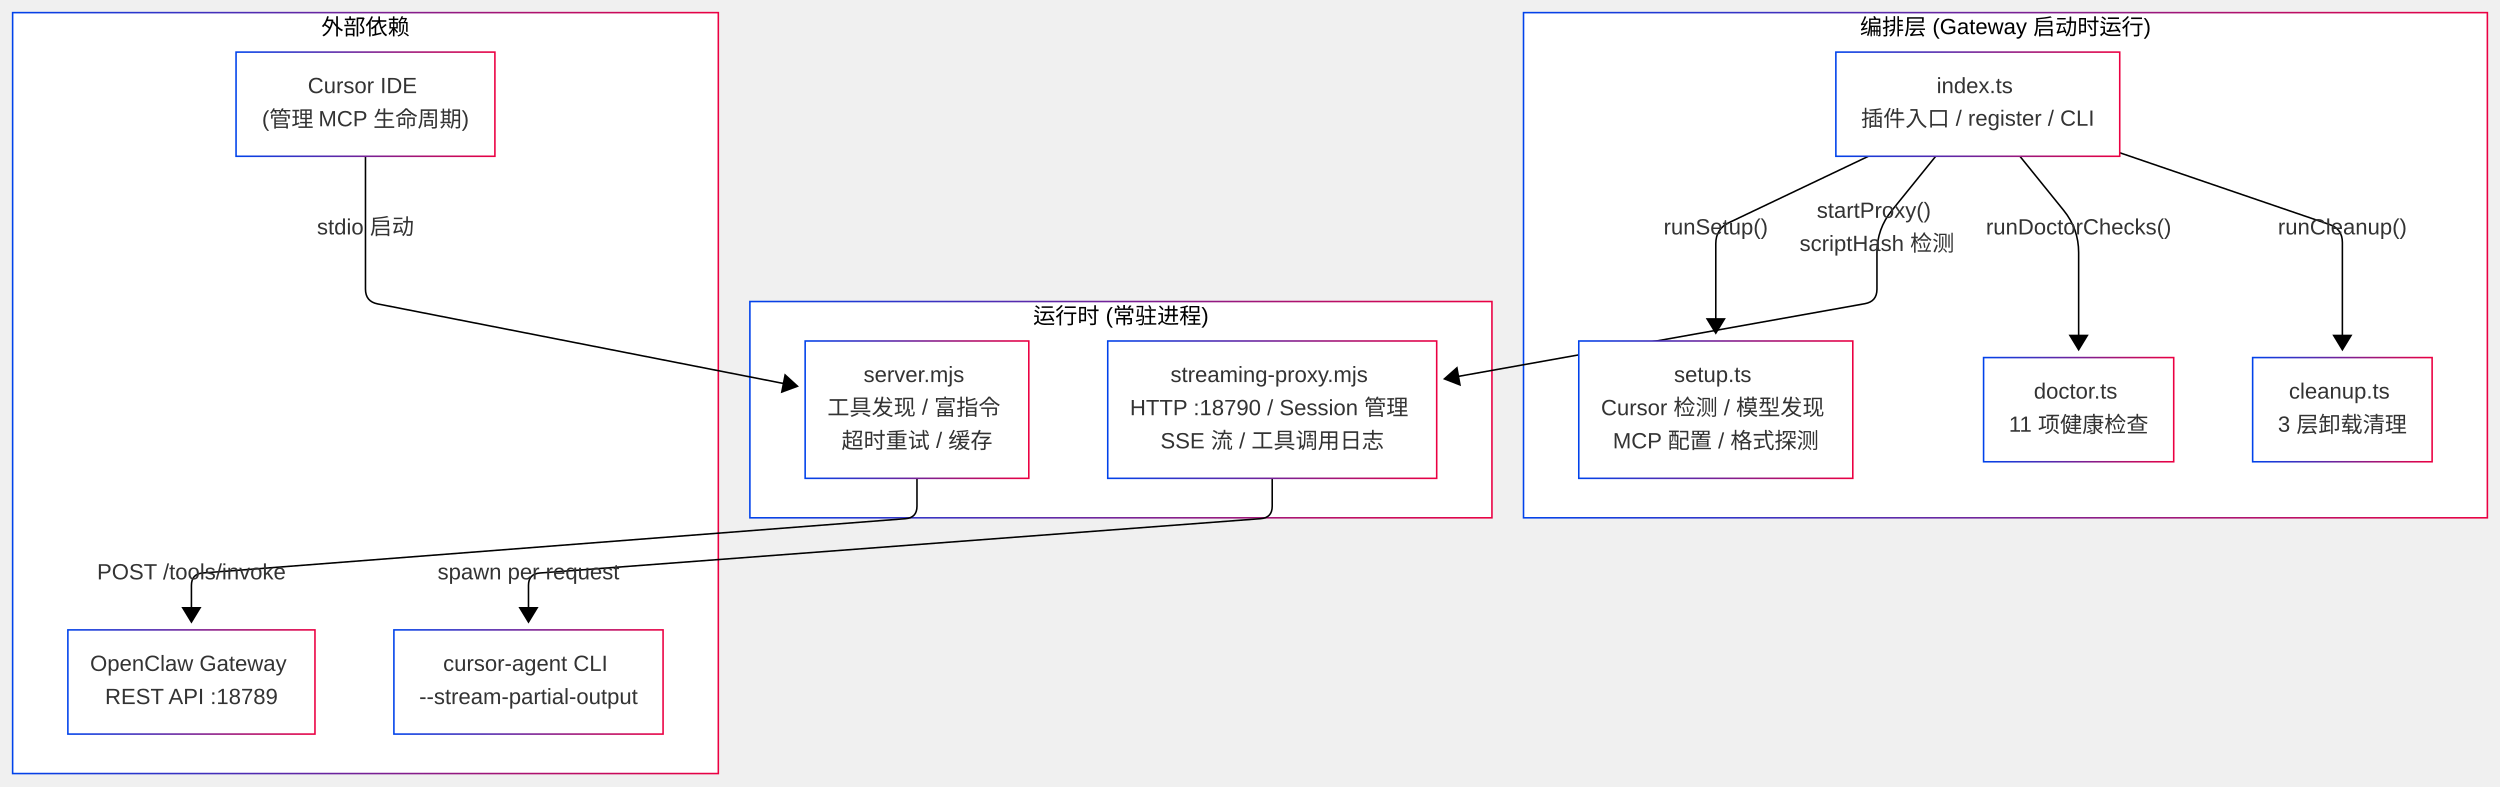
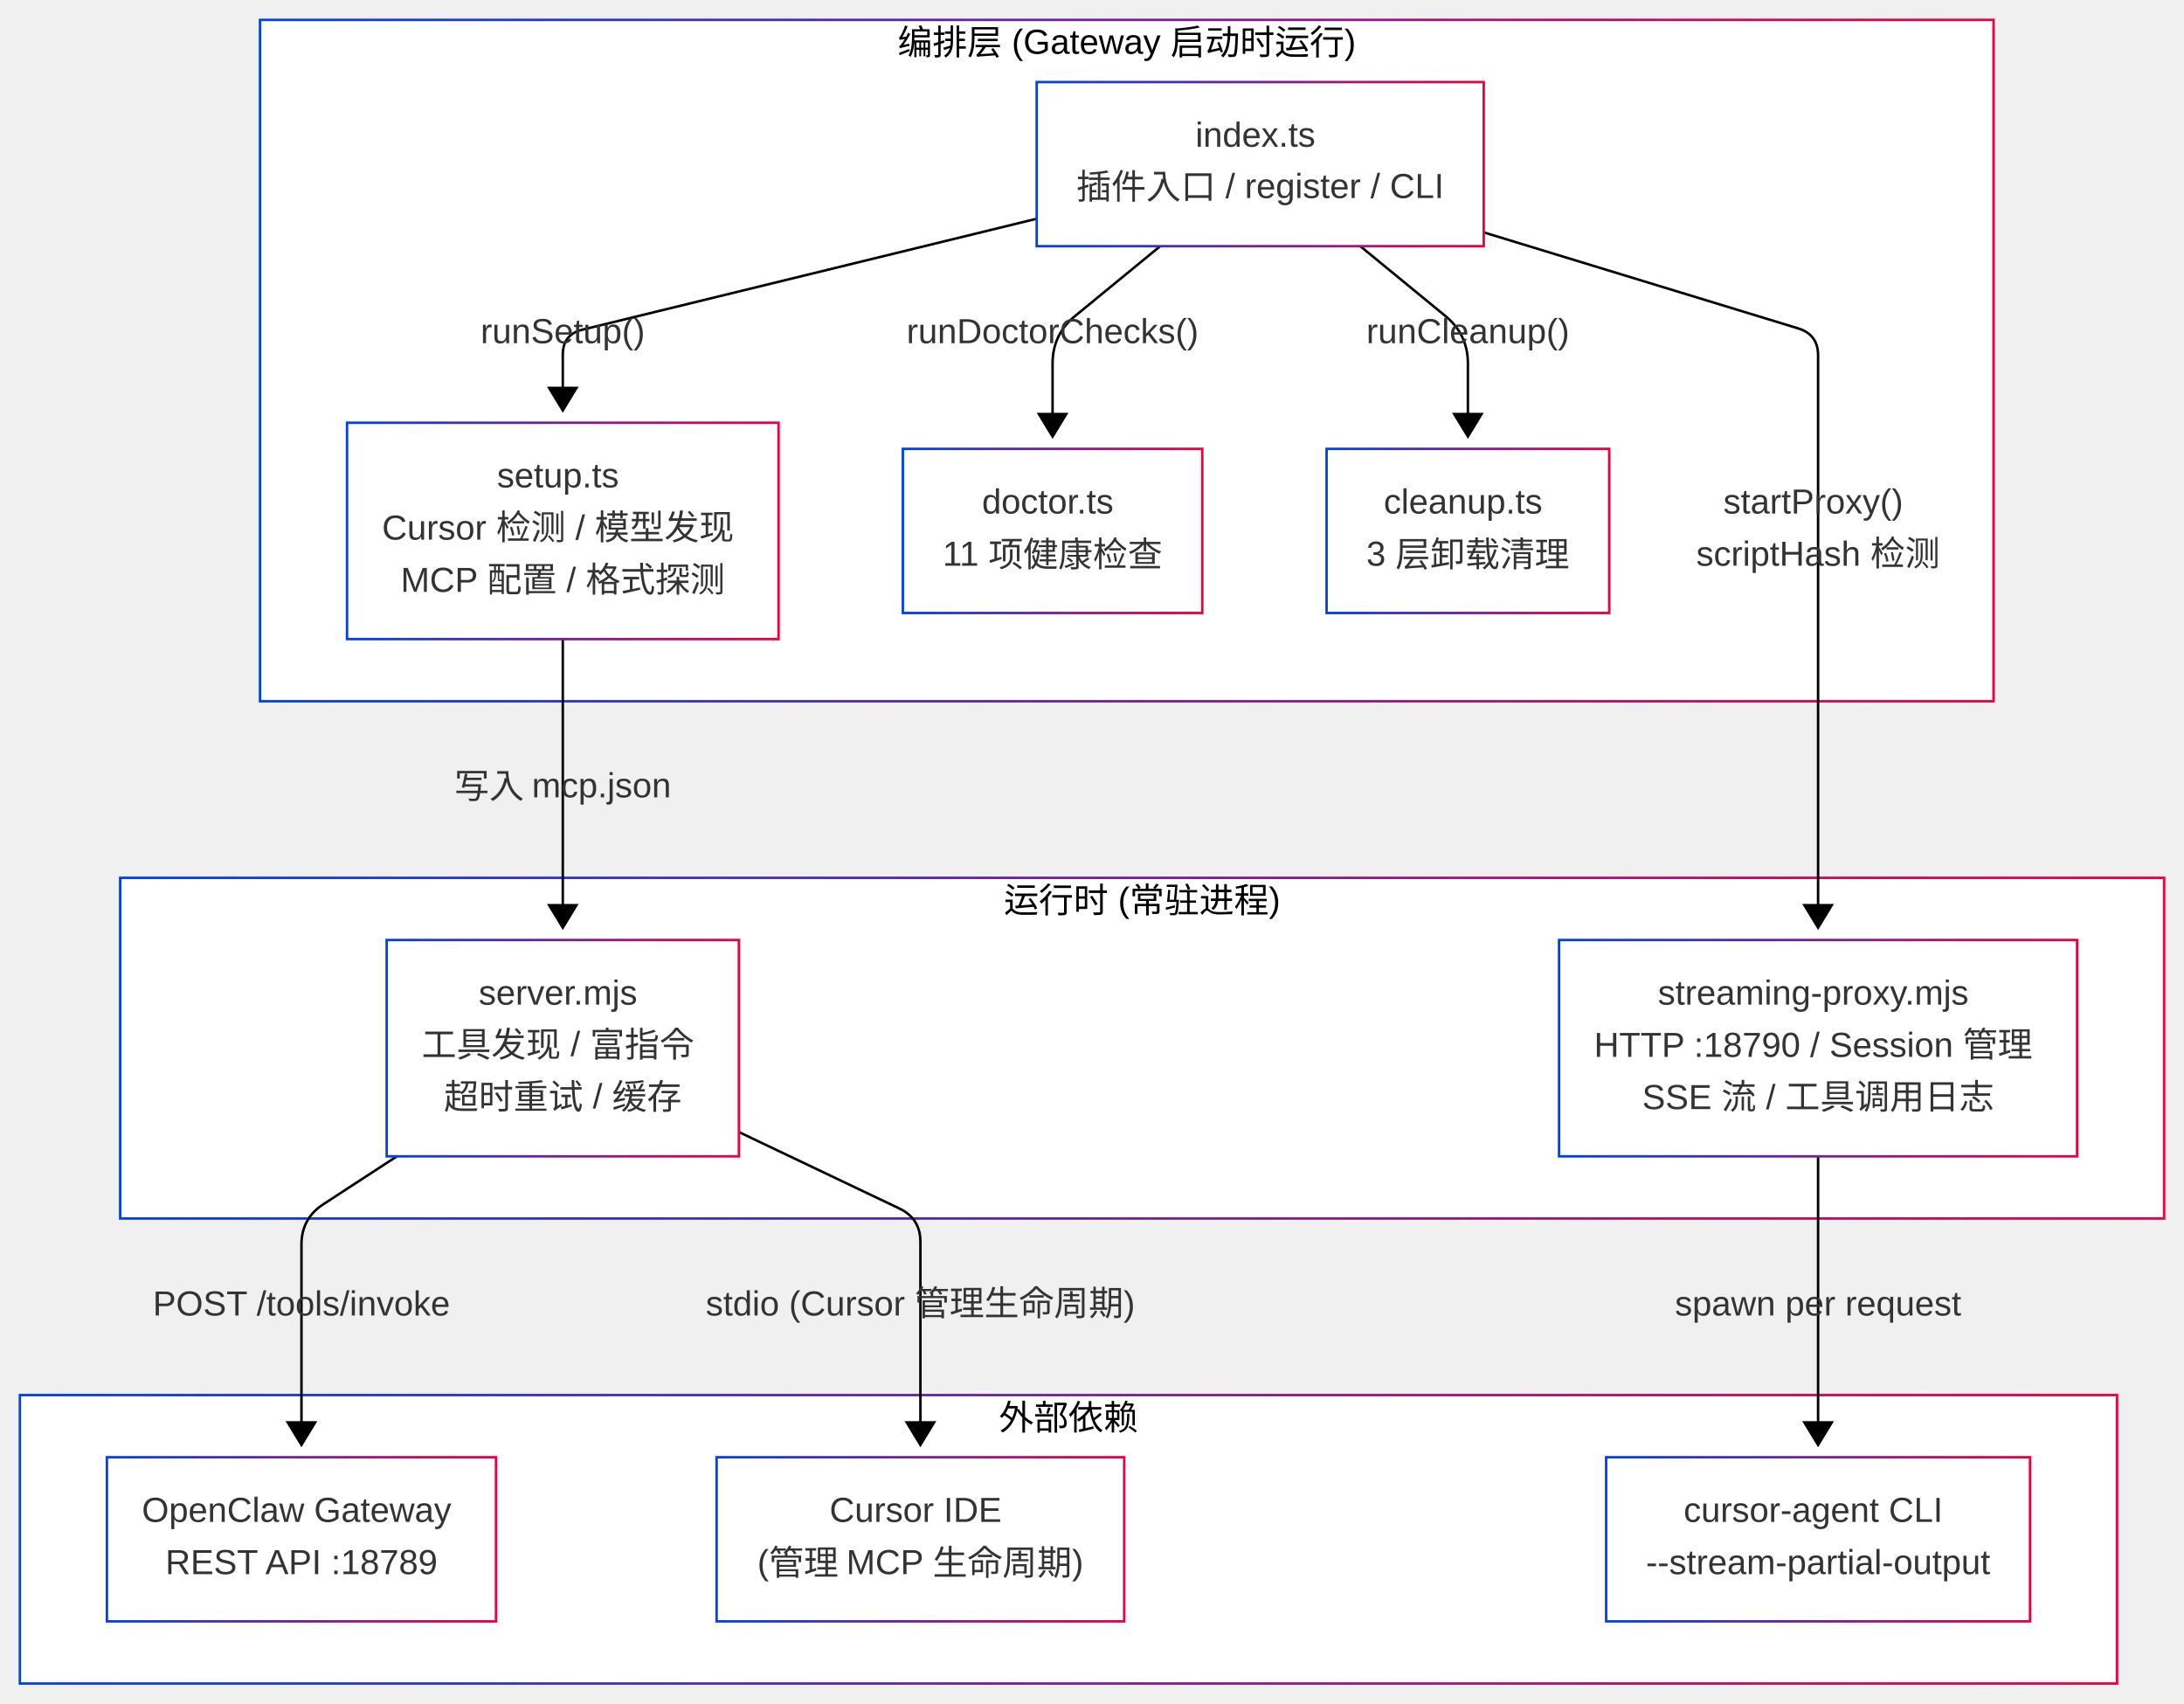
- <svg xmlns="http://www.w3.org/2000/svg" id="mermaid-a3adf415-9210-4a4b-8011-fb3ff4050f93" width="1583.609" class="flowchart" style="" viewBox="0 0 1583.609 498" height="498">
-   <style>#mermaid-a3adf415-9210-4a4b-8011-fb3ff4050f93{font-family:arial,sans-serif;font-size:14px;fill:#333;}#mermaid-a3adf415-9210-4a4b-8011-fb3ff4050f93 .edge-animation-slow{stroke-dasharray:9,5!important;stroke-dashoffset:900;stroke-linecap:round;}#mermaid-a3adf415-9210-4a4b-8011-fb3ff4050f93 .edge-animation-fast{stroke-dasharray:9,5!important;stroke-dashoffset:900;stroke-linecap:round;}#mermaid-a3adf415-9210-4a4b-8011-fb3ff4050f93 .error-icon{fill:#ffffff;}#mermaid-a3adf415-9210-4a4b-8011-fb3ff4050f93 .error-text{fill:#000000;stroke:#000000;}#mermaid-a3adf415-9210-4a4b-8011-fb3ff4050f93 .edge-thickness-normal{stroke-width:1px;}#mermaid-a3adf415-9210-4a4b-8011-fb3ff4050f93 .edge-thickness-thick{stroke-width:3.5px;}#mermaid-a3adf415-9210-4a4b-8011-fb3ff4050f93 .edge-pattern-solid{stroke-dasharray:0;}#mermaid-a3adf415-9210-4a4b-8011-fb3ff4050f93 .edge-thickness-invisible{stroke-width:0;fill:none;}#mermaid-a3adf415-9210-4a4b-8011-fb3ff4050f93 .edge-pattern-dashed{stroke-dasharray:3;}#mermaid-a3adf415-9210-4a4b-8011-fb3ff4050f93 .edge-pattern-dotted{stroke-dasharray:2;}#mermaid-a3adf415-9210-4a4b-8011-fb3ff4050f93 .marker{fill:#000000;stroke:#000000;}#mermaid-a3adf415-9210-4a4b-8011-fb3ff4050f93 .marker.cross{stroke:#000000;}#mermaid-a3adf415-9210-4a4b-8011-fb3ff4050f93 svg{font-family:arial,sans-serif;font-size:14px;}#mermaid-a3adf415-9210-4a4b-8011-fb3ff4050f93 p{margin:0;}#mermaid-a3adf415-9210-4a4b-8011-fb3ff4050f93 .label{font-family:arial,sans-serif;color:#333;}#mermaid-a3adf415-9210-4a4b-8011-fb3ff4050f93 .cluster-label text{fill:#000000;}#mermaid-a3adf415-9210-4a4b-8011-fb3ff4050f93 .cluster-label span{color:#000000;}#mermaid-a3adf415-9210-4a4b-8011-fb3ff4050f93 .cluster-label span p{background-color:transparent;}#mermaid-a3adf415-9210-4a4b-8011-fb3ff4050f93 .label text,#mermaid-a3adf415-9210-4a4b-8011-fb3ff4050f93 span{fill:#333;color:#333;}#mermaid-a3adf415-9210-4a4b-8011-fb3ff4050f93 .node rect,#mermaid-a3adf415-9210-4a4b-8011-fb3ff4050f93 .node circle,#mermaid-a3adf415-9210-4a4b-8011-fb3ff4050f93 .node ellipse,#mermaid-a3adf415-9210-4a4b-8011-fb3ff4050f93 .node polygon,#mermaid-a3adf415-9210-4a4b-8011-fb3ff4050f93 .node path{fill:#ffffff;stroke:#000000;stroke-width:1px;}#mermaid-a3adf415-9210-4a4b-8011-fb3ff4050f93 .rough-node .label text,#mermaid-a3adf415-9210-4a4b-8011-fb3ff4050f93 .node .label text,#mermaid-a3adf415-9210-4a4b-8011-fb3ff4050f93 .image-shape .label,#mermaid-a3adf415-9210-4a4b-8011-fb3ff4050f93 .icon-shape .label{text-anchor:middle;}#mermaid-a3adf415-9210-4a4b-8011-fb3ff4050f93 .node .katex path{fill:#000;stroke:#000;stroke-width:1px;}#mermaid-a3adf415-9210-4a4b-8011-fb3ff4050f93 .rough-node .label,#mermaid-a3adf415-9210-4a4b-8011-fb3ff4050f93 .node .label,#mermaid-a3adf415-9210-4a4b-8011-fb3ff4050f93 .image-shape .label,#mermaid-a3adf415-9210-4a4b-8011-fb3ff4050f93 .icon-shape .label{text-align:center;}#mermaid-a3adf415-9210-4a4b-8011-fb3ff4050f93 .node.clickable{cursor:pointer;}#mermaid-a3adf415-9210-4a4b-8011-fb3ff4050f93 .root .anchor path{fill:#000000!important;stroke-width:0;stroke:#000000;}#mermaid-a3adf415-9210-4a4b-8011-fb3ff4050f93 .arrowheadPath{fill:#000000;}#mermaid-a3adf415-9210-4a4b-8011-fb3ff4050f93 .edgePath .path{stroke:#000000;stroke-width:1px;}#mermaid-a3adf415-9210-4a4b-8011-fb3ff4050f93 .flowchart-link{stroke:#000000;fill:none;}#mermaid-a3adf415-9210-4a4b-8011-fb3ff4050f93 .edgeLabel{background-color:#E9E9F1;text-align:center;}#mermaid-a3adf415-9210-4a4b-8011-fb3ff4050f93 .edgeLabel p{background-color:#E9E9F1;}#mermaid-a3adf415-9210-4a4b-8011-fb3ff4050f93 .edgeLabel rect{opacity:0.5;background-color:#E9E9F1;fill:#E9E9F1;}#mermaid-a3adf415-9210-4a4b-8011-fb3ff4050f93 .labelBkg{background-color:#e9e9f1;}#mermaid-a3adf415-9210-4a4b-8011-fb3ff4050f93 .cluster rect{fill:#ffffff;stroke:#e6e6e6;stroke-width:1px;}#mermaid-a3adf415-9210-4a4b-8011-fb3ff4050f93 .cluster text{fill:#000000;}#mermaid-a3adf415-9210-4a4b-8011-fb3ff4050f93 .cluster span{color:#000000;}#mermaid-a3adf415-9210-4a4b-8011-fb3ff4050f93 div.mermaidTooltip{position:absolute;text-align:center;max-width:200px;padding:2px;font-family:arial,sans-serif;font-size:12px;background:#ffffff;border:1px solid #e6e6e6;border-radius:2px;pointer-events:none;z-index:100;}#mermaid-a3adf415-9210-4a4b-8011-fb3ff4050f93 .flowchartTitleText{text-anchor:middle;font-size:18px;fill:#333;}#mermaid-a3adf415-9210-4a4b-8011-fb3ff4050f93 rect.text{fill:none;stroke-width:0;}#mermaid-a3adf415-9210-4a4b-8011-fb3ff4050f93 .icon-shape,#mermaid-a3adf415-9210-4a4b-8011-fb3ff4050f93 .image-shape{background-color:#E9E9F1;text-align:center;}#mermaid-a3adf415-9210-4a4b-8011-fb3ff4050f93 .icon-shape p,#mermaid-a3adf415-9210-4a4b-8011-fb3ff4050f93 .image-shape p{background-color:#E9E9F1;padding:2px;}#mermaid-a3adf415-9210-4a4b-8011-fb3ff4050f93 .icon-shape rect,#mermaid-a3adf415-9210-4a4b-8011-fb3ff4050f93 .image-shape rect{opacity:0.5;background-color:#E9E9F1;fill:#E9E9F1;}#mermaid-a3adf415-9210-4a4b-8011-fb3ff4050f93 .label-icon{display:inline-block;height:1em;overflow:visible;vertical-align:-0.125em;}#mermaid-a3adf415-9210-4a4b-8011-fb3ff4050f93 .node .label-icon path{fill:currentColor;stroke:revert;stroke-width:revert;}#mermaid-a3adf415-9210-4a4b-8011-fb3ff4050f93 .node .neo-node{stroke:#000000;}#mermaid-a3adf415-9210-4a4b-8011-fb3ff4050f93 [data-look="neo"].node rect,#mermaid-a3adf415-9210-4a4b-8011-fb3ff4050f93 [data-look="neo"].cluster rect,#mermaid-a3adf415-9210-4a4b-8011-fb3ff4050f93 [data-look="neo"].node polygon{stroke:url(#mermaid-a3adf415-9210-4a4b-8011-fb3ff4050f93-gradient);}#mermaid-a3adf415-9210-4a4b-8011-fb3ff4050f93 [data-look="neo"].node path{stroke:url(#mermaid-a3adf415-9210-4a4b-8011-fb3ff4050f93-gradient);stroke-width:1;}#mermaid-a3adf415-9210-4a4b-8011-fb3ff4050f93 [data-look="neo"].node .outer-path{}#mermaid-a3adf415-9210-4a4b-8011-fb3ff4050f93 [data-look="neo"].node .neo-line path{stroke:#000000;}#mermaid-a3adf415-9210-4a4b-8011-fb3ff4050f93 [data-look="neo"].node circle{stroke:url(#mermaid-a3adf415-9210-4a4b-8011-fb3ff4050f93-gradient);}#mermaid-a3adf415-9210-4a4b-8011-fb3ff4050f93 [data-look="neo"].node circle .state-start{fill:#000000;}#mermaid-a3adf415-9210-4a4b-8011-fb3ff4050f93 [data-look="neo"].statediagram-cluster rect{fill:#ffffff;stroke:url(#mermaid-a3adf415-9210-4a4b-8011-fb3ff4050f93-gradient);stroke-width:1;}#mermaid-a3adf415-9210-4a4b-8011-fb3ff4050f93 [data-look="neo"].icon-shape .icon{fill:url(#mermaid-a3adf415-9210-4a4b-8011-fb3ff4050f93-gradient);}#mermaid-a3adf415-9210-4a4b-8011-fb3ff4050f93 [data-look="neo"].icon-shape .icon-neo path{stroke:url(#mermaid-a3adf415-9210-4a4b-8011-fb3ff4050f93-gradient);}#mermaid-a3adf415-9210-4a4b-8011-fb3ff4050f93 :root{--mermaid-font-family:"trebuchet ms",verdana,arial,sans-serif;}</style>
+ <svg xmlns="http://www.w3.org/2000/svg" id="mermaid-42e91715-1e26-40c7-af70-5dc4f411c161" width="878.496" class="flowchart" style="" viewBox="0 0 878.496 685" height="685">
+   <style>#mermaid-42e91715-1e26-40c7-af70-5dc4f411c161{font-family:arial,sans-serif;font-size:14px;fill:#333;}#mermaid-42e91715-1e26-40c7-af70-5dc4f411c161 .edge-animation-slow{stroke-dasharray:9,5!important;stroke-dashoffset:900;stroke-linecap:round;}#mermaid-42e91715-1e26-40c7-af70-5dc4f411c161 .edge-animation-fast{stroke-dasharray:9,5!important;stroke-dashoffset:900;stroke-linecap:round;}#mermaid-42e91715-1e26-40c7-af70-5dc4f411c161 .error-icon{fill:#ffffff;}#mermaid-42e91715-1e26-40c7-af70-5dc4f411c161 .error-text{fill:#000000;stroke:#000000;}#mermaid-42e91715-1e26-40c7-af70-5dc4f411c161 .edge-thickness-normal{stroke-width:1px;}#mermaid-42e91715-1e26-40c7-af70-5dc4f411c161 .edge-thickness-thick{stroke-width:3.5px;}#mermaid-42e91715-1e26-40c7-af70-5dc4f411c161 .edge-pattern-solid{stroke-dasharray:0;}#mermaid-42e91715-1e26-40c7-af70-5dc4f411c161 .edge-thickness-invisible{stroke-width:0;fill:none;}#mermaid-42e91715-1e26-40c7-af70-5dc4f411c161 .edge-pattern-dashed{stroke-dasharray:3;}#mermaid-42e91715-1e26-40c7-af70-5dc4f411c161 .edge-pattern-dotted{stroke-dasharray:2;}#mermaid-42e91715-1e26-40c7-af70-5dc4f411c161 .marker{fill:#000000;stroke:#000000;}#mermaid-42e91715-1e26-40c7-af70-5dc4f411c161 .marker.cross{stroke:#000000;}#mermaid-42e91715-1e26-40c7-af70-5dc4f411c161 svg{font-family:arial,sans-serif;font-size:14px;}#mermaid-42e91715-1e26-40c7-af70-5dc4f411c161 p{margin:0;}#mermaid-42e91715-1e26-40c7-af70-5dc4f411c161 .label{font-family:arial,sans-serif;color:#333;}#mermaid-42e91715-1e26-40c7-af70-5dc4f411c161 .cluster-label text{fill:#000000;}#mermaid-42e91715-1e26-40c7-af70-5dc4f411c161 .cluster-label span{color:#000000;}#mermaid-42e91715-1e26-40c7-af70-5dc4f411c161 .cluster-label span p{background-color:transparent;}#mermaid-42e91715-1e26-40c7-af70-5dc4f411c161 .label text,#mermaid-42e91715-1e26-40c7-af70-5dc4f411c161 span{fill:#333;color:#333;}#mermaid-42e91715-1e26-40c7-af70-5dc4f411c161 .node rect,#mermaid-42e91715-1e26-40c7-af70-5dc4f411c161 .node circle,#mermaid-42e91715-1e26-40c7-af70-5dc4f411c161 .node ellipse,#mermaid-42e91715-1e26-40c7-af70-5dc4f411c161 .node polygon,#mermaid-42e91715-1e26-40c7-af70-5dc4f411c161 .node path{fill:#ffffff;stroke:#000000;stroke-width:1px;}#mermaid-42e91715-1e26-40c7-af70-5dc4f411c161 .rough-node .label text,#mermaid-42e91715-1e26-40c7-af70-5dc4f411c161 .node .label text,#mermaid-42e91715-1e26-40c7-af70-5dc4f411c161 .image-shape .label,#mermaid-42e91715-1e26-40c7-af70-5dc4f411c161 .icon-shape .label{text-anchor:middle;}#mermaid-42e91715-1e26-40c7-af70-5dc4f411c161 .node .katex path{fill:#000;stroke:#000;stroke-width:1px;}#mermaid-42e91715-1e26-40c7-af70-5dc4f411c161 .rough-node .label,#mermaid-42e91715-1e26-40c7-af70-5dc4f411c161 .node .label,#mermaid-42e91715-1e26-40c7-af70-5dc4f411c161 .image-shape .label,#mermaid-42e91715-1e26-40c7-af70-5dc4f411c161 .icon-shape .label{text-align:center;}#mermaid-42e91715-1e26-40c7-af70-5dc4f411c161 .node.clickable{cursor:pointer;}#mermaid-42e91715-1e26-40c7-af70-5dc4f411c161 .root .anchor path{fill:#000000!important;stroke-width:0;stroke:#000000;}#mermaid-42e91715-1e26-40c7-af70-5dc4f411c161 .arrowheadPath{fill:#000000;}#mermaid-42e91715-1e26-40c7-af70-5dc4f411c161 .edgePath .path{stroke:#000000;stroke-width:1px;}#mermaid-42e91715-1e26-40c7-af70-5dc4f411c161 .flowchart-link{stroke:#000000;fill:none;}#mermaid-42e91715-1e26-40c7-af70-5dc4f411c161 .edgeLabel{background-color:#E9E9F1;text-align:center;}#mermaid-42e91715-1e26-40c7-af70-5dc4f411c161 .edgeLabel p{background-color:#E9E9F1;}#mermaid-42e91715-1e26-40c7-af70-5dc4f411c161 .edgeLabel rect{opacity:0.5;background-color:#E9E9F1;fill:#E9E9F1;}#mermaid-42e91715-1e26-40c7-af70-5dc4f411c161 .labelBkg{background-color:#e9e9f1;}#mermaid-42e91715-1e26-40c7-af70-5dc4f411c161 .cluster rect{fill:#ffffff;stroke:#e6e6e6;stroke-width:1px;}#mermaid-42e91715-1e26-40c7-af70-5dc4f411c161 .cluster text{fill:#000000;}#mermaid-42e91715-1e26-40c7-af70-5dc4f411c161 .cluster span{color:#000000;}#mermaid-42e91715-1e26-40c7-af70-5dc4f411c161 div.mermaidTooltip{position:absolute;text-align:center;max-width:200px;padding:2px;font-family:arial,sans-serif;font-size:12px;background:#ffffff;border:1px solid #e6e6e6;border-radius:2px;pointer-events:none;z-index:100;}#mermaid-42e91715-1e26-40c7-af70-5dc4f411c161 .flowchartTitleText{text-anchor:middle;font-size:18px;fill:#333;}#mermaid-42e91715-1e26-40c7-af70-5dc4f411c161 rect.text{fill:none;stroke-width:0;}#mermaid-42e91715-1e26-40c7-af70-5dc4f411c161 .icon-shape,#mermaid-42e91715-1e26-40c7-af70-5dc4f411c161 .image-shape{background-color:#E9E9F1;text-align:center;}#mermaid-42e91715-1e26-40c7-af70-5dc4f411c161 .icon-shape p,#mermaid-42e91715-1e26-40c7-af70-5dc4f411c161 .image-shape p{background-color:#E9E9F1;padding:2px;}#mermaid-42e91715-1e26-40c7-af70-5dc4f411c161 .icon-shape rect,#mermaid-42e91715-1e26-40c7-af70-5dc4f411c161 .image-shape rect{opacity:0.5;background-color:#E9E9F1;fill:#E9E9F1;}#mermaid-42e91715-1e26-40c7-af70-5dc4f411c161 .label-icon{display:inline-block;height:1em;overflow:visible;vertical-align:-0.125em;}#mermaid-42e91715-1e26-40c7-af70-5dc4f411c161 .node .label-icon path{fill:currentColor;stroke:revert;stroke-width:revert;}#mermaid-42e91715-1e26-40c7-af70-5dc4f411c161 .node .neo-node{stroke:#000000;}#mermaid-42e91715-1e26-40c7-af70-5dc4f411c161 [data-look="neo"].node rect,#mermaid-42e91715-1e26-40c7-af70-5dc4f411c161 [data-look="neo"].cluster rect,#mermaid-42e91715-1e26-40c7-af70-5dc4f411c161 [data-look="neo"].node polygon{stroke:url(#mermaid-42e91715-1e26-40c7-af70-5dc4f411c161-gradient);}#mermaid-42e91715-1e26-40c7-af70-5dc4f411c161 [data-look="neo"].node path{stroke:url(#mermaid-42e91715-1e26-40c7-af70-5dc4f411c161-gradient);stroke-width:1;}#mermaid-42e91715-1e26-40c7-af70-5dc4f411c161 [data-look="neo"].node .outer-path{}#mermaid-42e91715-1e26-40c7-af70-5dc4f411c161 [data-look="neo"].node .neo-line path{stroke:#000000;}#mermaid-42e91715-1e26-40c7-af70-5dc4f411c161 [data-look="neo"].node circle{stroke:url(#mermaid-42e91715-1e26-40c7-af70-5dc4f411c161-gradient);}#mermaid-42e91715-1e26-40c7-af70-5dc4f411c161 [data-look="neo"].node circle .state-start{fill:#000000;}#mermaid-42e91715-1e26-40c7-af70-5dc4f411c161 [data-look="neo"].statediagram-cluster rect{fill:#ffffff;stroke:url(#mermaid-42e91715-1e26-40c7-af70-5dc4f411c161-gradient);stroke-width:1;}#mermaid-42e91715-1e26-40c7-af70-5dc4f411c161 [data-look="neo"].icon-shape .icon{fill:url(#mermaid-42e91715-1e26-40c7-af70-5dc4f411c161-gradient);}#mermaid-42e91715-1e26-40c7-af70-5dc4f411c161 [data-look="neo"].icon-shape .icon-neo path{stroke:url(#mermaid-42e91715-1e26-40c7-af70-5dc4f411c161-gradient);}#mermaid-42e91715-1e26-40c7-af70-5dc4f411c161 :root{--mermaid-font-family:"trebuchet ms",verdana,arial,sans-serif;}</style>
  <g>
-     <marker id="mermaid-a3adf415-9210-4a4b-8011-fb3ff4050f93_flowchart-v2-pointEnd" class="marker flowchart-v2" viewBox="0 0 11.5 14" refX="7.75" refY="7" markerUnits="userSpaceOnUse" markerWidth="10.5" markerHeight="14" orient="auto">
+     <marker id="mermaid-42e91715-1e26-40c7-af70-5dc4f411c161_flowchart-v2-pointEnd" class="marker flowchart-v2" viewBox="0 0 11.5 14" refX="7.75" refY="7" markerUnits="userSpaceOnUse" markerWidth="10.5" markerHeight="14" orient="auto">
      <path d="M 0 0 L 11.5 7 L 0 14 z" class="arrowMarkerPath" style="stroke-width: 0; stroke-dasharray: 1, 0;" />
    </marker>
-     <marker id="mermaid-a3adf415-9210-4a4b-8011-fb3ff4050f93_flowchart-v2-pointStart" class="marker flowchart-v2" viewBox="0 0 11.5 14" refX="4" refY="7" markerUnits="userSpaceOnUse" markerWidth="11.5" markerHeight="14" orient="auto">
+     <marker id="mermaid-42e91715-1e26-40c7-af70-5dc4f411c161_flowchart-v2-pointStart" class="marker flowchart-v2" viewBox="0 0 11.5 14" refX="4" refY="7" markerUnits="userSpaceOnUse" markerWidth="11.5" markerHeight="14" orient="auto">
      <polygon points="0,7 11.5,14 11.5,0" class="arrowMarkerPath" style="stroke-width: 0; stroke-dasharray: 1, 0;" />
    </marker>
-     <marker id="mermaid-a3adf415-9210-4a4b-8011-fb3ff4050f93_flowchart-v2-pointEnd-margin" class="marker flowchart-v2" viewBox="0 0 11.5 14" refX="11.5" refY="7" markerUnits="userSpaceOnUse" markerWidth="10.5" markerHeight="14" orient="auto">
+     <marker id="mermaid-42e91715-1e26-40c7-af70-5dc4f411c161_flowchart-v2-pointEnd-margin" class="marker flowchart-v2" viewBox="0 0 11.5 14" refX="11.5" refY="7" markerUnits="userSpaceOnUse" markerWidth="10.5" markerHeight="14" orient="auto">
      <path d="M 0 0 L 11.5 7 L 0 14 z" class="arrowMarkerPath" style="stroke-width: 0; stroke-dasharray: 1, 0;" />
    </marker>
-     <marker id="mermaid-a3adf415-9210-4a4b-8011-fb3ff4050f93_flowchart-v2-pointStart-margin" class="marker flowchart-v2" viewBox="0 0 11.5 14" refX="1" refY="7" markerUnits="userSpaceOnUse" markerWidth="11.5" markerHeight="14" orient="auto">
+     <marker id="mermaid-42e91715-1e26-40c7-af70-5dc4f411c161_flowchart-v2-pointStart-margin" class="marker flowchart-v2" viewBox="0 0 11.5 14" refX="1" refY="7" markerUnits="userSpaceOnUse" markerWidth="11.5" markerHeight="14" orient="auto">
      <polygon points="0,7 11.5,14 11.5,0" class="arrowMarkerPath" style="stroke-width: 0; stroke-dasharray: 1, 0;" />
    </marker>
-     <marker id="mermaid-a3adf415-9210-4a4b-8011-fb3ff4050f93_flowchart-v2-circleEnd" class="marker flowchart-v2" viewBox="0 0 10 10" refY="5" refX="10.75" markerUnits="userSpaceOnUse" markerWidth="14" markerHeight="14" orient="auto">
-       <circle cx="5" cy="5" r="5" class="arrowMarkerPath" style="stroke-width: 0; stroke-dasharray: 1, 0;" />
-     </marker>
-     <marker id="mermaid-a3adf415-9210-4a4b-8011-fb3ff4050f93_flowchart-v2-circleStart" class="marker flowchart-v2" viewBox="0 0 10 10" refX="0" refY="5" markerUnits="userSpaceOnUse" markerWidth="14" markerHeight="14" orient="auto">
-       <circle cx="5" cy="5" r="5" class="arrowMarkerPath" style="stroke-width: 0; stroke-dasharray: 1, 0;" />
-     </marker>
-     <marker id="mermaid-a3adf415-9210-4a4b-8011-fb3ff4050f93_flowchart-v2-circleEnd-margin" class="marker flowchart-v2" viewBox="0 0 10 10" refY="5" refX="12.25" markerUnits="userSpaceOnUse" markerWidth="14" markerHeight="14" orient="auto">
-       <circle cx="5" cy="5" r="5" class="arrowMarkerPath" style="stroke-width: 0; stroke-dasharray: 1, 0;" />
-     </marker>
-     <marker id="mermaid-a3adf415-9210-4a4b-8011-fb3ff4050f93_flowchart-v2-circleStart-margin" class="marker flowchart-v2" viewBox="0 0 10 10" refX="-2" refY="5" markerUnits="userSpaceOnUse" markerWidth="14" markerHeight="14" orient="auto">
-       <circle cx="5" cy="5" r="5" class="arrowMarkerPath" style="stroke-width: 0; stroke-dasharray: 1, 0;" />
-     </marker>
-     <marker id="mermaid-a3adf415-9210-4a4b-8011-fb3ff4050f93_flowchart-v2-crossEnd" class="marker cross flowchart-v2" viewBox="0 0 15 15" refX="17.7" refY="7.5" markerUnits="userSpaceOnUse" markerWidth="12" markerHeight="12" orient="auto">
+     <marker id="mermaid-42e91715-1e26-40c7-af70-5dc4f411c161_flowchart-v2-circleEnd" class="marker flowchart-v2" viewBox="0 0 10 10" refY="5" refX="10.75" markerUnits="userSpaceOnUse" markerWidth="14" markerHeight="14" orient="auto">
+       <circle cx="5" cy="5" r="5" class="arrowMarkerPath" style="stroke-width: 0; stroke-dasharray: 1, 0;" />
+     </marker>
+     <marker id="mermaid-42e91715-1e26-40c7-af70-5dc4f411c161_flowchart-v2-circleStart" class="marker flowchart-v2" viewBox="0 0 10 10" refX="0" refY="5" markerUnits="userSpaceOnUse" markerWidth="14" markerHeight="14" orient="auto">
+       <circle cx="5" cy="5" r="5" class="arrowMarkerPath" style="stroke-width: 0; stroke-dasharray: 1, 0;" />
+     </marker>
+     <marker id="mermaid-42e91715-1e26-40c7-af70-5dc4f411c161_flowchart-v2-circleEnd-margin" class="marker flowchart-v2" viewBox="0 0 10 10" refY="5" refX="12.25" markerUnits="userSpaceOnUse" markerWidth="14" markerHeight="14" orient="auto">
+       <circle cx="5" cy="5" r="5" class="arrowMarkerPath" style="stroke-width: 0; stroke-dasharray: 1, 0;" />
+     </marker>
+     <marker id="mermaid-42e91715-1e26-40c7-af70-5dc4f411c161_flowchart-v2-circleStart-margin" class="marker flowchart-v2" viewBox="0 0 10 10" refX="-2" refY="5" markerUnits="userSpaceOnUse" markerWidth="14" markerHeight="14" orient="auto">
+       <circle cx="5" cy="5" r="5" class="arrowMarkerPath" style="stroke-width: 0; stroke-dasharray: 1, 0;" />
+     </marker>
+     <marker id="mermaid-42e91715-1e26-40c7-af70-5dc4f411c161_flowchart-v2-crossEnd" class="marker cross flowchart-v2" viewBox="0 0 15 15" refX="17.7" refY="7.5" markerUnits="userSpaceOnUse" markerWidth="12" markerHeight="12" orient="auto">
      <path d="M 1,1 L 14,14 M 1,14 L 14,1" class="arrowMarkerPath" style="stroke-width: 2.5;" />
    </marker>
-     <marker id="mermaid-a3adf415-9210-4a4b-8011-fb3ff4050f93_flowchart-v2-crossStart" class="marker cross flowchart-v2" viewBox="0 0 15 15" refX="-3.5" refY="7.5" markerUnits="userSpaceOnUse" markerWidth="12" markerHeight="12" orient="auto">
+     <marker id="mermaid-42e91715-1e26-40c7-af70-5dc4f411c161_flowchart-v2-crossStart" class="marker cross flowchart-v2" viewBox="0 0 15 15" refX="-3.5" refY="7.5" markerUnits="userSpaceOnUse" markerWidth="12" markerHeight="12" orient="auto">
      <path d="M 1,1 L 14,14 M 1,14 L 14,1" class="arrowMarkerPath" style="stroke-width: 2.5; stroke-dasharray: 1, 0;" />
    </marker>
-     <marker id="mermaid-a3adf415-9210-4a4b-8011-fb3ff4050f93_flowchart-v2-crossEnd-margin" class="marker cross flowchart-v2" viewBox="0 0 15 15" refX="17.7" refY="7.5" markerUnits="userSpaceOnUse" markerWidth="12" markerHeight="12" orient="auto">
+     <marker id="mermaid-42e91715-1e26-40c7-af70-5dc4f411c161_flowchart-v2-crossEnd-margin" class="marker cross flowchart-v2" viewBox="0 0 15 15" refX="17.7" refY="7.5" markerUnits="userSpaceOnUse" markerWidth="12" markerHeight="12" orient="auto">
      <path d="M 1,1 L 14,14 M 1,14 L 14,1" class="arrowMarkerPath" style="stroke-width: 2.5;" />
    </marker>
-     <marker id="mermaid-a3adf415-9210-4a4b-8011-fb3ff4050f93_flowchart-v2-crossStart-margin" class="marker cross flowchart-v2" viewBox="0 0 15 15" refX="-3.5" refY="7.5" markerUnits="userSpaceOnUse" markerWidth="12" markerHeight="12" orient="auto">
+     <marker id="mermaid-42e91715-1e26-40c7-af70-5dc4f411c161_flowchart-v2-crossStart-margin" class="marker cross flowchart-v2" viewBox="0 0 15 15" refX="-3.5" refY="7.5" markerUnits="userSpaceOnUse" markerWidth="12" markerHeight="12" orient="auto">
      <path d="M 1,1 L 14,14 M 1,14 L 14,1" class="arrowMarkerPath" style="stroke-width: 2.5; stroke-dasharray: 1, 0;" />
    </marker>
    <g class="root">
      <g class="clusters">
        <g class="cluster" id="external" data-look="neo">
-           <rect style="" x="8" y="8" width="447.016" height="482" />
-           <g class="cluster-label" transform="translate(203.5078, 8)">
+           <rect style="" x="8" y="561" width="843.559" height="116" />
+           <g class="cluster-label" transform="translate(401.7793, 561)">
            <text x="28" y="14" text-anchor="middle" font-family="arial, sans-serif" font-size="14" fill="rgb(0, 0, 0)">
              <tspan x="28">外部依赖</tspan>
            </text>
          </g>
        </g>
        <g class="cluster" id="runtime" data-look="neo">
-           <rect style="" x="475.016" y="191" width="470.047" height="137" />
-           <g class="cluster-label" transform="translate(654.4297, 191)">
+           <rect style="" x="48.34" y="353" width="822.156" height="137" />
+           <g class="cluster-label" transform="translate(403.8086, 353)">
            <text x="55.609" y="14" text-anchor="middle" font-family="arial, sans-serif" font-size="14" fill="rgb(0, 0, 0)">
              <tspan x="55.609">运行时 (常驻进程)</tspan>
            </text>
          </g>
        </g>
        <g class="cluster" id="orchestration" data-look="neo">
-           <rect style="" x="965.062" y="8" width="610.547" height="320" />
-           <g class="cluster-label" transform="translate(1178.156, 8)">
+           <rect style="" x="104.59" y="8" width="697.293" height="274" />
+           <g class="cluster-label" transform="translate(361.0566, 8)">
            <text x="92.18" y="14" text-anchor="middle" font-family="arial, sans-serif" font-size="14" fill="rgb(0, 0, 0)">
              <tspan x="92.18">编排层 (Gateway 启动时运行)</tspan>
            </text>
          </g>
        </g>
      </g>
      <g class="edgePaths">
-         <path d="M1183.494,99L1095.307,140.976Q1086.852,145 1086.852,154.364L1086.852,191L1086.852,212" id="L_PluginEntry_Setup_0" class="edge-thickness-normal edge-pattern-solid edge-thickness-normal edge-pattern-solid flowchart-link" style="stroke-dasharray: 0 0 163.135 9; stroke-dashoffset: 0;;" marker-end="url(#mermaid-a3adf415-9210-4a4b-8011-fb3ff4050f93_flowchart-v2-pointEnd-margin)" />
-         <path d="M1226.141,99L1198.373,133.341Q1188.945,145 1188.945,159.994L1188.945,183.21Q1188.945,191 1181.277,192.371L914,240.165" id="L_PluginEntry_Proxy_0" class="edge-thickness-normal edge-pattern-solid edge-thickness-normal edge-pattern-solid flowchart-link" style="stroke-dasharray: 0 0 371.969 9; stroke-dashoffset: 0;;" marker-end="url(#mermaid-a3adf415-9210-4a4b-8011-fb3ff4050f93_flowchart-v2-pointEnd-margin)" />
-         <path d="M1279.508,99L1307.276,133.341Q1316.703,145 1316.703,159.994L1316.703,191L1316.703,222.5" id="L_PluginEntry_Doctor_0" class="edge-thickness-normal edge-pattern-solid edge-thickness-normal edge-pattern-solid flowchart-link" style="stroke-dasharray: 0 0 126.519 9; stroke-dashoffset: 0;;" marker-end="url(#mermaid-a3adf415-9210-4a4b-8011-fb3ff4050f93_flowchart-v2-pointEnd-margin)" />
-         <path d="M1342.73,96.755L1475.63,142.217Q1483.766,145 1483.766,153.598L1483.766,191L1483.766,222.5" id="L_PluginEntry_Cleanup_0" class="edge-thickness-normal edge-pattern-solid edge-thickness-normal edge-pattern-solid flowchart-link" style="stroke-dasharray: 0 0 215.466 9; stroke-dashoffset: 0;;" marker-end="url(#mermaid-a3adf415-9210-4a4b-8011-fb3ff4050f93_flowchart-v2-pointEnd-margin)" />
-         <path d="M805.875,303L805.875,320.647Q805.875,328 798.543,328.552L342.098,362.948Q334.766,363.5 334.766,370.853L334.766,395" id="L_Proxy_AgentCLI_0" class="edge-thickness-normal edge-pattern-solid edge-thickness-normal edge-pattern-solid flowchart-link" style="stroke-dasharray: 0 0 514.879 9; stroke-dashoffset: 0;;" marker-end="url(#mermaid-a3adf415-9210-4a4b-8011-fb3ff4050f93_flowchart-v2-pointEnd-margin)" />
-         <path d="M580.852,303L580.852,320.64Q580.852,328 573.513,328.567L128.596,362.933Q121.258,363.5 121.258,370.86L121.258,395" id="L_MCPServer_GW_0" class="edge-thickness-normal edge-pattern-solid edge-thickness-normal edge-pattern-solid flowchart-link" style="stroke-dasharray: 0 0 503.403 9; stroke-dashoffset: 0;;" marker-end="url(#mermaid-a3adf415-9210-4a4b-8011-fb3ff4050f93_flowchart-v2-pointEnd-margin)" />
-         <path d="M231.508,99L231.508,145L231.508,183.132Q231.508,191 239.229,192.514L506.09,244.841" id="L_CursorIDE_MCPServer_0" class="edge-thickness-normal edge-pattern-solid edge-thickness-normal edge-pattern-solid flowchart-link" style="stroke-dasharray: 0 0 360.484 9; stroke-dashoffset: 0;;" marker-end="url(#mermaid-a3adf415-9210-4a4b-8011-fb3ff4050f93_flowchart-v2-pointEnd-margin)" />
+         <path d="M417.012,87.953L234.244,132.58Q226.379,134.5 226.379,142.596L226.379,166" id="L_PluginEntry_Setup_0" class="edge-thickness-normal edge-pattern-solid edge-thickness-normal edge-pattern-solid flowchart-link" style="stroke-dasharray: 0 0 216.485 9; stroke-dashoffset: 0;;" marker-end="url(#mermaid-42e91715-1e26-40c7-af70-5dc4f411c161_flowchart-v2-pointEnd-margin)" />
+         <path d="M466.677,99L432.426,127.087Q423.387,134.5 423.387,146.19L423.387,176.5" id="L_PluginEntry_Doctor_0" class="edge-thickness-normal edge-pattern-solid edge-thickness-normal edge-pattern-solid flowchart-link" style="stroke-dasharray: 0 0 87.502 9; stroke-dashoffset: 0;;" marker-end="url(#mermaid-42e91715-1e26-40c7-af70-5dc4f411c161_flowchart-v2-pointEnd-margin)" />
+         <path d="M547.159,99L581.41,127.087Q590.449,134.5 590.449,146.19L590.449,176.5" id="L_PluginEntry_Cleanup_0" class="edge-thickness-normal edge-pattern-solid edge-thickness-normal edge-pattern-solid flowchart-link" style="stroke-dasharray: 0 0 87.502 9; stroke-dashoffset: 0;;" marker-end="url(#mermaid-42e91715-1e26-40c7-af70-5dc4f411c161_flowchart-v2-pointEnd-margin)" />
+         <path d="M596.824,93.446L723.271,132.046Q731.309,134.5 731.309,142.903L731.309,213.5L731.309,282L731.309,317.5L731.309,353L731.309,374" id="L_PluginEntry_Proxy_0" class="edge-thickness-normal edge-pattern-solid edge-thickness-normal edge-pattern-solid flowchart-link" style="stroke-dasharray: 0 0 368.961 9; stroke-dashoffset: 0;;" marker-end="url(#mermaid-42e91715-1e26-40c7-af70-5dc4f411c161_flowchart-v2-pointEnd-margin)" />
+         <path d="M226.379,257L226.379,282L226.379,317.5L226.379,353L226.379,374" id="L_Setup_MCPServer_0" class="edge-thickness-normal edge-pattern-solid edge-thickness-normal edge-pattern-solid flowchart-link" style="stroke-dasharray: 0 0 108 9; stroke-dashoffset: 0;;" marker-end="url(#mermaid-42e91715-1e26-40c7-af70-5dc4f411c161_flowchart-v2-pointEnd-margin)" />
+         <path d="M731.309,465L731.309,490L731.309,525.5L731.309,561L731.309,582" id="L_Proxy_AgentCLI_0" class="edge-thickness-normal edge-pattern-solid edge-thickness-normal edge-pattern-solid flowchart-link" style="stroke-dasharray: 0 0 108 9; stroke-dashoffset: 0;;" marker-end="url(#mermaid-42e91715-1e26-40c7-af70-5dc4f411c161_flowchart-v2-pointEnd-margin)" />
+         <path d="M159.623,465L130.05,484.271Q121.258,490 121.258,500.494L121.258,525.5L121.258,561L121.258,582" id="L_MCPServer_GW_0" class="edge-thickness-normal edge-pattern-solid edge-thickness-normal edge-pattern-solid flowchart-link" style="stroke-dasharray: 0 0 127.124 9; stroke-dashoffset: 0;;" marker-end="url(#mermaid-42e91715-1e26-40c7-af70-5dc4f411c161_flowchart-v2-pointEnd-margin)" />
+         <path d="M297.215,455.232L361.771,485.973Q370.227,490 370.227,499.365L370.227,525.5L370.227,561L370.227,582" id="L_MCPServer_CursorIDE_0" class="edge-thickness-normal edge-pattern-solid edge-thickness-normal edge-pattern-solid flowchart-link" style="stroke-dasharray: 0 0 161.972 9; stroke-dashoffset: 0;;" marker-end="url(#mermaid-42e91715-1e26-40c7-af70-5dc4f411c161_flowchart-v2-pointEnd-margin)" />
      </g>
      <g class="edgeLabels">
-         <g class="edgeLabel" transform="translate(1086.852, 145)">
+         <g class="edgeLabel" transform="translate(226.3789, 134.5)">
          <g class="label" transform="translate(-33.07812, -10.5)">
            <text x="33.078" y="14" text-anchor="middle" font-family="arial, sans-serif" font-size="14" fill="rgb(51, 51, 51)">
              <tspan x="33.078">runSetup()</tspan>
            </text>
          </g>
        </g>
-         <g class="edgeLabel" transform="translate(1188.945, 145)">
+         <g class="edgeLabel" transform="translate(423.3867, 134.5)">
+           <g class="label" transform="translate(-58.74219, -10.5)">
+             <text x="58.742" y="14" text-anchor="middle" font-family="arial, sans-serif" font-size="14" fill="rgb(51, 51, 51)">
+               <tspan x="58.742">runDoctorChecks()</tspan>
+             </text>
+           </g>
+         </g>
+         <g class="edgeLabel" transform="translate(590.4492, 134.5)">
+           <g class="label" transform="translate(-40.85938, -10.5)">
+             <text x="40.859" y="14" text-anchor="middle" font-family="arial, sans-serif" font-size="14" fill="rgb(51, 51, 51)">
+               <tspan x="40.859">runCleanup()</tspan>
+             </text>
+           </g>
+         </g>
+         <g class="edgeLabel" transform="translate(731.3086, 213.5)">
          <g class="label" transform="translate(-49.01562, -21)">
            <text x="49.016" y="14" text-anchor="middle" font-family="arial, sans-serif" font-size="14" fill="rgb(51, 51, 51)">
              <tspan x="49.016">startProxy()</tspan>
              <tspan x="49.016" dy="21">scriptHash 检测</tspan>
            </text>
          </g>
        </g>
-         <g class="edgeLabel" transform="translate(1316.703, 145)">
-           <g class="label" transform="translate(-58.74219, -10.5)">
-             <text x="58.742" y="14" text-anchor="middle" font-family="arial, sans-serif" font-size="14" fill="rgb(51, 51, 51)">
-               <tspan x="58.742">runDoctorChecks()</tspan>
-             </text>
-           </g>
-         </g>
-         <g class="edgeLabel" transform="translate(1483.766, 145)">
-           <g class="label" transform="translate(-40.85938, -10.5)">
-             <text x="40.859" y="14" text-anchor="middle" font-family="arial, sans-serif" font-size="14" fill="rgb(51, 51, 51)">
-               <tspan x="40.859">runCleanup()</tspan>
-             </text>
-           </g>
-         </g>
-         <g class="edgeLabel" transform="translate(334.7656, 363.5)">
+         <g class="edgeLabel" transform="translate(226.3789, 317.5)">
+           <g class="label" transform="translate(-43.96094, -10.5)">
+             <text x="43.961" y="14" text-anchor="middle" font-family="arial, sans-serif" font-size="14" fill="rgb(51, 51, 51)">
+               <tspan x="43.961">写入 mcp.json</tspan>
+             </text>
+           </g>
+         </g>
+         <g class="edgeLabel" transform="translate(731.3086, 525.5)">
          <g class="label" transform="translate(-57.59375, -10.5)">
            <text x="57.594" y="14" text-anchor="middle" font-family="arial, sans-serif" font-size="14" fill="rgb(51, 51, 51)">
              <tspan x="57.594">spawn per request</tspan>
            </text>
          </g>
        </g>
-         <g class="edgeLabel" transform="translate(121.2578, 363.5)">
+         <g class="edgeLabel" transform="translate(121.2578, 525.5)">
          <g class="label" transform="translate(-59.78906, -10.5)">
            <text x="59.789" y="14" text-anchor="middle" font-family="arial, sans-serif" font-size="14" fill="rgb(51, 51, 51)">
              <tspan x="59.789">POST /tools/invoke</tspan>
            </text>
          </g>
        </g>
-         <g class="edgeLabel" transform="translate(231.5078, 145)">
-           <g class="label" transform="translate(-30.73438, -10.5)">
-             <text x="30.734" y="14" text-anchor="middle" font-family="arial, sans-serif" font-size="14" fill="rgb(51, 51, 51)">
-               <tspan x="30.734">stdio 启动</tspan>
+         <g class="edgeLabel" transform="translate(370.2266, 525.5)">
+           <g class="label" transform="translate(-86.34375, -10.5)">
+             <text x="86.344" y="14" text-anchor="middle" font-family="arial, sans-serif" font-size="14" fill="rgb(51, 51, 51)">
+               <tspan x="86.344">stdio (Cursor 管理生命周期)</tspan>
            </text>
          </g>
        </g>
      </g>
      <g class="nodes">
-         <g class="node default" id="flowchart-PluginEntry-0" data-look="neo" transform="translate(1252.824, 66)">
+         <g class="node default" id="flowchart-PluginEntry-0" data-look="neo" transform="translate(506.918, 66)">
          <rect class="basic label-container" style="" x="-89.906" y="-33" width="179.812" height="66" stroke="url(#gradient)" />
          <g class="label" style="" transform="translate(-73.90625, -21)">
            <rect />
            <text x="73.906" y="14" text-anchor="middle" font-family="arial, sans-serif" font-size="14" fill="rgb(51, 51, 51)">
              <tspan x="73.906">index.ts</tspan>
              <tspan x="73.906" dy="21">插件入口 / register / CLI</tspan>
            </text>
          </g>
        </g>
-         <g class="node default" id="flowchart-Setup-1" data-look="neo" transform="translate(1086.852, 259.5)">
+         <g class="node default" id="flowchart-Setup-1" data-look="neo" transform="translate(226.3789, 213.5)">
          <rect class="basic label-container" style="" x="-86.789" y="-43.5" width="173.578" height="87" stroke="url(#gradient)" />
          <g class="label" style="" transform="translate(-70.78906, -31.5)">
            <rect />
            <text x="70.789" y="14" text-anchor="middle" font-family="arial, sans-serif" font-size="14" fill="rgb(51, 51, 51)">
              <tspan x="70.789">setup.ts</tspan>
              <tspan x="70.789" dy="21">Cursor 检测 / 模型发现</tspan>
              <tspan x="70.789" dy="21">MCP 配置 / 格式探测</tspan>
            </text>
          </g>
        </g>
-         <g class="node default" id="flowchart-Doctor-2" data-look="neo" transform="translate(1316.703, 259.5)">
+         <g class="node default" id="flowchart-Doctor-2" data-look="neo" transform="translate(423.3867, 213.5)">
          <rect class="basic label-container" style="" x="-60.219" y="-33" width="120.438" height="66" stroke="url(#gradient)" />
          <g class="label" style="" transform="translate(-44.21875, -21)">
            <rect />
            <text x="44.219" y="14" text-anchor="middle" font-family="arial, sans-serif" font-size="14" fill="rgb(51, 51, 51)">
              <tspan x="44.219">doctor.ts</tspan>
              <tspan x="44.219" dy="21">11 项健康检查</tspan>
            </text>
          </g>
        </g>
-         <g class="node default" id="flowchart-Cleanup-3" data-look="neo" transform="translate(1483.766, 259.5)">
+         <g class="node default" id="flowchart-Cleanup-3" data-look="neo" transform="translate(590.4492, 213.5)">
          <rect class="basic label-container" style="" x="-56.844" y="-33" width="113.688" height="66" stroke="url(#gradient)" />
          <g class="label" style="" transform="translate(-40.84375, -21)">
            <rect />
            <text x="40.844" y="14" text-anchor="middle" font-family="arial, sans-serif" font-size="14" fill="rgb(51, 51, 51)">
              <tspan x="40.844">cleanup.ts</tspan>
              <tspan x="40.844" dy="21">3 层卸载清理</tspan>
            </text>
          </g>
        </g>
-         <g class="node default" id="flowchart-Proxy-4" data-look="neo" transform="translate(805.875, 259.5)">
+         <g class="node default" id="flowchart-Proxy-4" data-look="neo" transform="translate(731.3086, 421.5)">
          <rect class="basic label-container" style="" x="-104.188" y="-43.5" width="208.375" height="87" stroke="url(#gradient)" />
          <g class="label" style="" transform="translate(-88.1875, -31.5)">
            <rect />
            <text x="88.188" y="14" text-anchor="middle" font-family="arial, sans-serif" font-size="14" fill="rgb(51, 51, 51)">
              <tspan x="88.188">streaming-proxy.mjs</tspan>
              <tspan x="88.188" dy="21">HTTP :18790 / Session 管理</tspan>
              <tspan x="88.188" dy="21">SSE 流 / 工具调用日志</tspan>
            </text>
          </g>
        </g>
-         <g class="node default" id="flowchart-MCPServer-5" data-look="neo" transform="translate(580.8516, 259.5)">
+         <g class="node default" id="flowchart-MCPServer-5" data-look="neo" transform="translate(226.3789, 421.5)">
          <rect class="basic label-container" style="" x="-70.836" y="-43.5" width="141.672" height="87" stroke="url(#gradient)" />
          <g class="label" style="" transform="translate(-54.83594, -31.5)">
            <rect />
            <text x="54.836" y="14" text-anchor="middle" font-family="arial, sans-serif" font-size="14" fill="rgb(51, 51, 51)">
              <tspan x="54.836">server.mjs</tspan>
              <tspan x="54.836" dy="21">工具发现 / 富指令</tspan>
              <tspan x="54.836" dy="21">超时重试 / 缓存</tspan>
            </text>
          </g>
        </g>
-         <g class="node default" id="flowchart-GW-6" data-look="neo" transform="translate(121.2578, 432)">
+         <g class="node default" id="flowchart-GW-6" data-look="neo" transform="translate(121.2578, 619)">
          <rect class="basic label-container" style="" x="-78.258" y="-33" width="156.516" height="66" stroke="url(#gradient)" />
          <g class="label" style="" transform="translate(-62.25781, -21)">
            <rect />
            <text x="62.258" y="14" text-anchor="middle" font-family="arial, sans-serif" font-size="14" fill="rgb(51, 51, 51)">
              <tspan x="62.258">OpenClaw Gateway</tspan>
              <tspan x="62.258" dy="21">REST API :18789</tspan>
            </text>
          </g>
        </g>
-         <g class="node default" id="flowchart-AgentCLI-7" data-look="neo" transform="translate(334.7656, 432)">
+         <g class="node default" id="flowchart-AgentCLI-7" data-look="neo" transform="translate(731.3086, 619)">
          <rect class="basic label-container" style="" x="-85.25" y="-33" width="170.5" height="66" stroke="url(#gradient)" />
          <g class="label" style="" transform="translate(-69.25, -21)">
            <rect />
            <text x="69.25" y="14" text-anchor="middle" font-family="arial, sans-serif" font-size="14" fill="rgb(51, 51, 51)">
              <tspan x="69.25">cursor-agent CLI</tspan>
              <tspan x="69.25" dy="21">--stream-partial-output</tspan>
            </text>
          </g>
        </g>
-         <g class="node default" id="flowchart-CursorIDE-8" data-look="neo" transform="translate(231.5078, 66)">
+         <g class="node default" id="flowchart-CursorIDE-8" data-look="neo" transform="translate(370.2266, 619)">
          <rect class="basic label-container" style="" x="-81.984" y="-33" width="163.969" height="66" stroke="url(#gradient)" />
          <g class="label" style="" transform="translate(-65.98438, -21)">
            <rect />
            <text x="65.984" y="14" text-anchor="middle" font-family="arial, sans-serif" font-size="14" fill="rgb(51, 51, 51)">
              <tspan x="65.984">Cursor IDE</tspan>
              <tspan x="65.984" dy="21">(管理 MCP 生命周期)</tspan>
            </text>
          </g>
        </g>
      </g>
    </g>
  </g>
  <defs />
  <defs />
-   <linearGradient id="mermaid-a3adf415-9210-4a4b-8011-fb3ff4050f93-gradient" gradientUnits="objectBoundingBox" x1="0%" y1="0%" x2="100%" y2="0%">
+   <linearGradient id="mermaid-42e91715-1e26-40c7-af70-5dc4f411c161-gradient" gradientUnits="objectBoundingBox" x1="0%" y1="0%" x2="100%" y2="0%">
    <stop offset="0%" stop-color="#0042eb" stop-opacity="1" />
    <stop offset="100%" stop-color="#eb0042" stop-opacity="1" />
  </linearGradient>
</svg>
